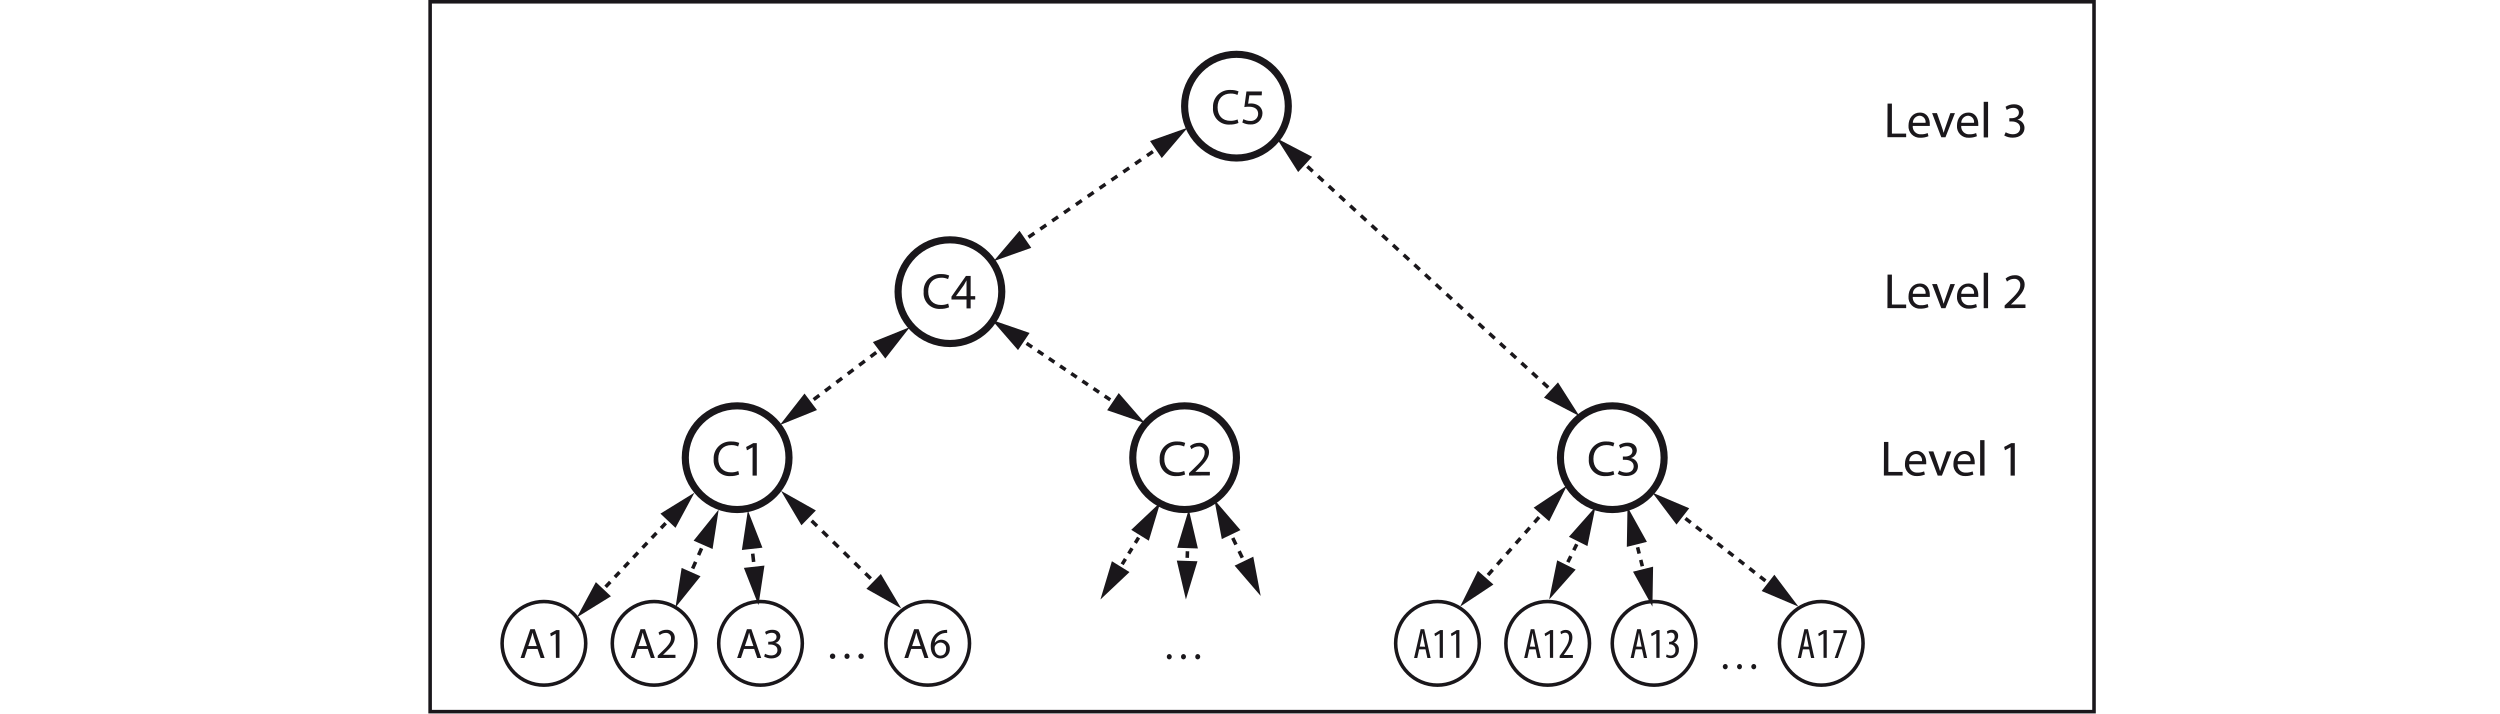
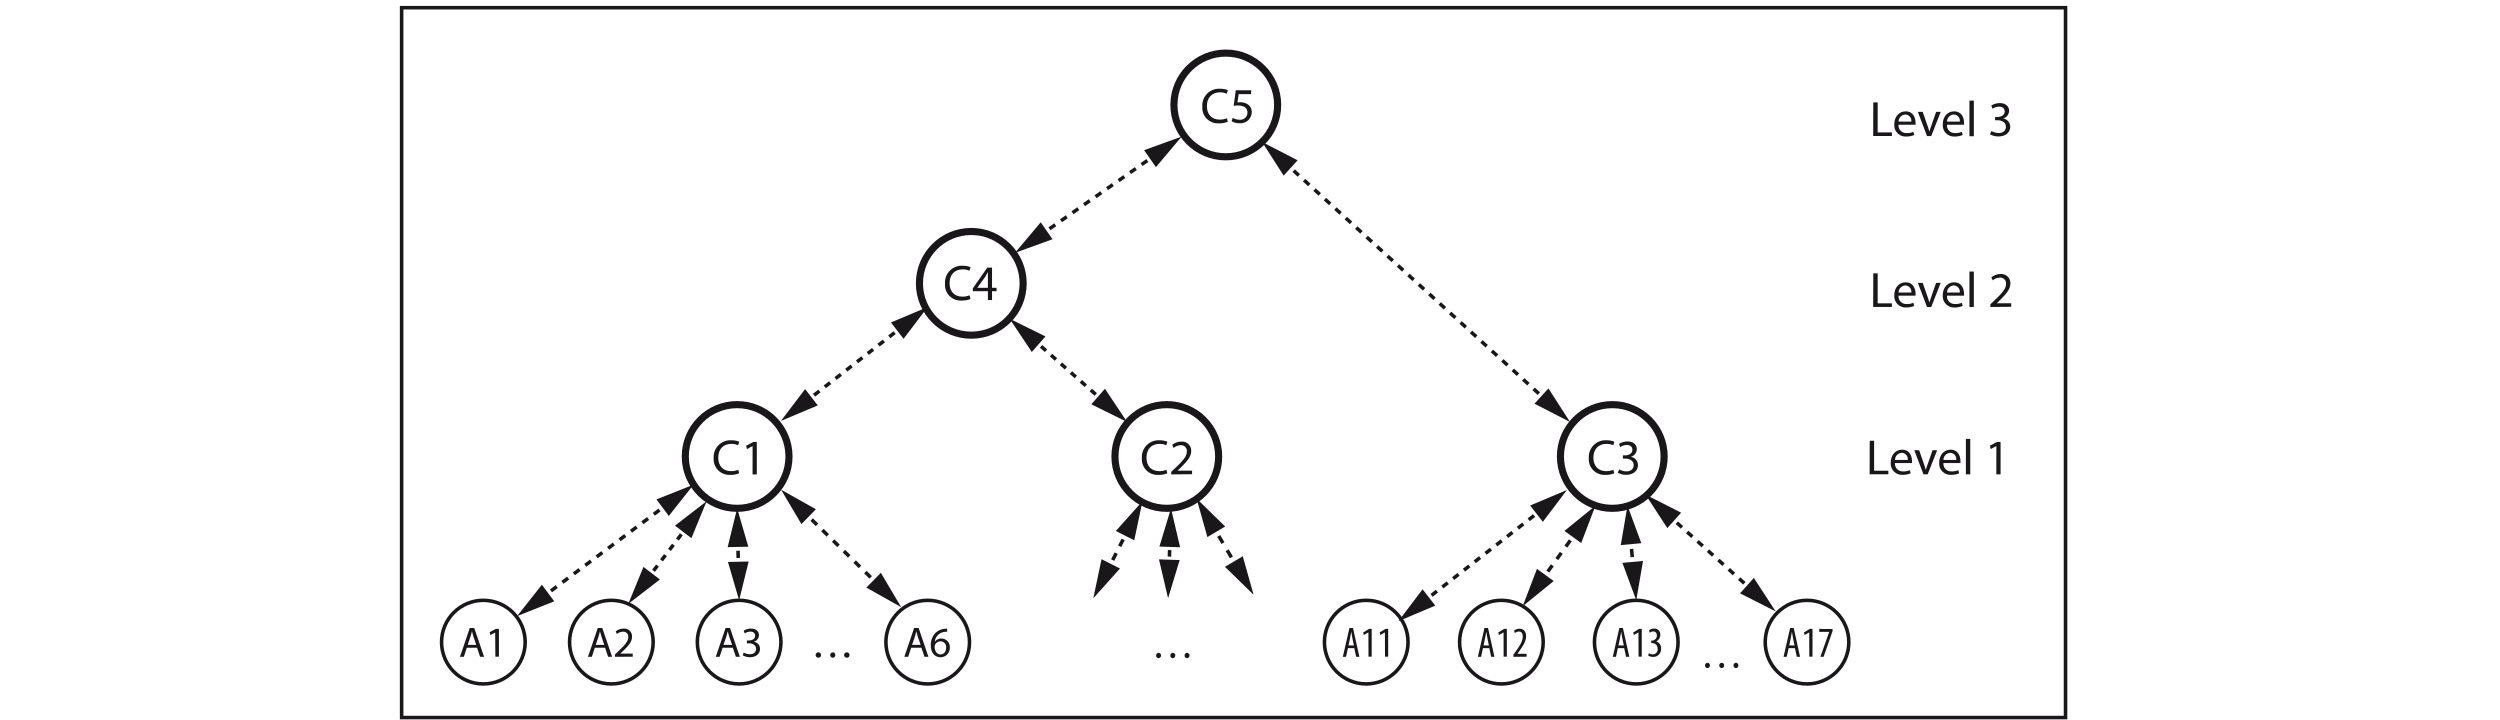
- <svg xmlns="http://www.w3.org/2000/svg" id="Ebene_1" data-name="Ebene 1" viewBox="0 0 702 200.33">
+ <svg xmlns="http://www.w3.org/2000/svg" id="Ebene_1" data-name="Ebene 1" viewBox="0 0 702 201.99">
  <defs>
-     <style>.cls-1,.cls-10,.cls-11,.cls-12,.cls-13,.cls-14,.cls-15,.cls-16,.cls-17,.cls-18,.cls-19,.cls-3,.cls-4,.cls-5,.cls-6,.cls-7,.cls-8,.cls-9{fill:none;}.cls-1,.cls-10,.cls-11,.cls-12,.cls-13,.cls-14,.cls-15,.cls-16,.cls-17,.cls-18,.cls-3,.cls-4,.cls-5,.cls-6,.cls-7,.cls-8,.cls-9{stroke:#1a171b;stroke-miterlimit:10;}.cls-2{fill:#1a171b;}.cls-3{stroke-width:2px;}.cls-4{stroke-dasharray:1.89 1.89;}.cls-5{stroke-dasharray:2 2;}.cls-6{stroke-dasharray:1.89 1.89;}.cls-7{stroke-dasharray:2.04 2.04;}.cls-8{stroke-dasharray:2.02 2.02;}.cls-9{stroke-dasharray:2.07 2.07;}.cls-10{stroke-dasharray:1.76 1.76;}.cls-11{stroke-dasharray:2.05 2.05;}.cls-12{stroke-dasharray:1.97 1.97;}.cls-13{stroke-dasharray:1.83 1.83;}.cls-14{stroke-dasharray:1.9 1.9;}.cls-15{stroke-dasharray:1.87 1.87;}.cls-16{stroke-dasharray:1.85 1.85;}.cls-17{stroke-dasharray:2.34 2.34;}.cls-18{stroke-dasharray:2.11 2.11;}</style>
+     <style>.cls-1,.cls-10,.cls-11,.cls-12,.cls-13,.cls-14,.cls-15,.cls-16,.cls-17,.cls-18,.cls-19,.cls-3,.cls-4,.cls-5,.cls-6,.cls-7,.cls-8,.cls-9{fill:none;}.cls-1,.cls-10,.cls-11,.cls-12,.cls-13,.cls-14,.cls-15,.cls-16,.cls-17,.cls-18,.cls-20,.cls-3,.cls-4,.cls-5,.cls-6,.cls-7,.cls-8,.cls-9{stroke:#1a171b;stroke-miterlimit:10;}.cls-2,.cls-20{fill:#1a171b;}.cls-3{stroke-width:2px;}.cls-4{stroke-dasharray:2 2;}.cls-5{stroke-dasharray:1.91 1.91;}.cls-6{stroke-dasharray:1.86 1.86;}.cls-7{stroke-dasharray:1.98 1.98;}.cls-8{stroke-dasharray:1.97 1.97;}.cls-9{stroke-dasharray:1.84 1.84;}.cls-10{stroke-dasharray:2.17 2.17;}.cls-11{stroke-dasharray:2.33 2.33;}.cls-12{stroke-dasharray:1.92 1.92;}.cls-13{stroke-dasharray:2.32 2.32;}.cls-14{stroke-dasharray:1.96 1.96;}.cls-15{stroke-dasharray:2.16 2.16;}.cls-16{stroke-dasharray:1.85 1.85;}.cls-17{stroke-dasharray:2.04 2.04;}.cls-18{stroke-dasharray:2.11 2.11;}.cls-20{stroke-dasharray:2;}</style>
  </defs>
-   <rect class="cls-1" x="120.78" y="0.5" width="467.22" height="199.33" />
-   <circle class="cls-1" cx="152.73" cy="180.65" r="11.74" />
-   <path class="cls-2" d="M217.58,264.38l-.83,2.55h-1.08l2.74-8.09h1.26l2.76,8.09h-1.12l-.86-2.55Zm2.65-.81-.8-2.33c-.17-.53-.29-1-.41-1.47h0c-.11.46-.24,1-.4,1.46l-.79,2.34Z" transform="translate(-69.5 -82.16)" />
-   <path class="cls-2" d="M225.54,260.11h0l-1.36.74L224,260l1.7-.91h.9v7.8h-1Z" transform="translate(-69.5 -82.16)" />
-   <circle class="cls-1" cx="183.67" cy="180.65" r="11.74" />
-   <path class="cls-2" d="M248.53,264.38l-.84,2.55h-1.08l2.75-8.09h1.26l2.76,8.09h-1.12l-.86-2.55Zm2.65-.81-.8-2.33c-.17-.53-.29-1-.41-1.47h0c-.1.46-.24,1-.39,1.46l-.79,2.34Z" transform="translate(-69.5 -82.16)" />
-   <path class="cls-2" d="M254.19,266.93v-.65l.83-.8c2-1.9,2.9-2.91,2.9-4.08a1.38,1.38,0,0,0-1.53-1.52,2.66,2.66,0,0,0-1.66.65l-.33-.74a3.49,3.49,0,0,1,2.2-.79,2.19,2.19,0,0,1,2.38,2.27c0,1.44-1,2.6-2.69,4.18l-.61.58v0h3.49v.88Z" transform="translate(-69.5 -82.16)" />
-   <circle class="cls-1" cx="213.55" cy="180.65" r="11.74" />
-   <path class="cls-2" d="M278.41,264.38l-.84,2.55h-1.08l2.75-8.09h1.25l2.76,8.09h-1.11l-.87-2.55Zm2.65-.81-.81-2.33c-.16-.53-.28-1-.4-1.47h0c-.11.46-.24,1-.39,1.46l-.8,2.34Z" transform="translate(-69.5 -82.16)" />
-   <path class="cls-2" d="M284.32,265.73a3.66,3.66,0,0,0,1.73.48c1.34,0,1.78-.85,1.76-1.51,0-1.1-1-1.56-2-1.56h-.59v-.79h.59c.77,0,1.74-.4,1.74-1.32,0-.63-.4-1.18-1.37-1.18a2.89,2.89,0,0,0-1.56.52l-.29-.77a3.82,3.82,0,0,1,2.06-.6c1.53,0,2.23.91,2.23,1.86a2,2,0,0,1-1.44,1.85v0a2,2,0,0,1,1.74,2c0,1.25-1,2.34-2.85,2.34a4,4,0,0,1-2-.53Z" transform="translate(-69.5 -82.16)" />
-   <circle class="cls-1" cx="260.5" cy="180.65" r="11.74" />
-   <path class="cls-2" d="M325.36,264.38l-.84,2.55h-1.08l2.75-8.09h1.26l2.75,8.09h-1.11l-.86-2.55Zm2.65-.81-.8-2.33c-.17-.53-.29-1-.41-1.47h0c-.11.46-.24,1-.39,1.46l-.8,2.34Z" transform="translate(-69.5 -82.16)" />
-   <path class="cls-2" d="M335.47,259.88a3.83,3.83,0,0,0-.79.05,3.13,3.13,0,0,0-2.71,2.76h0a2.38,2.38,0,0,1,4.24,1.61,2.61,2.61,0,0,1-2.6,2.76c-1.66,0-2.75-1.3-2.75-3.32a4.86,4.86,0,0,1,1.32-3.52,4.28,4.28,0,0,1,2.5-1.15,4.73,4.73,0,0,1,.76-.06Zm-1.81,6.36c.9,0,1.51-.75,1.51-1.87a1.58,1.58,0,0,0-1.6-1.79,1.75,1.75,0,0,0-1.53,1,1,1,0,0,0-.1.46c0,1.28.61,2.24,1.71,2.24Z" transform="translate(-69.5 -82.16)" />
-   <circle class="cls-1" cx="403.64" cy="180.65" r="11.74" />
-   <path class="cls-2" d="M468,264.5l-.53,2.43h-.9l1.85-8.09h1l1.8,8.09h-.91l-.53-2.43Zm1.67-.74-.42-2.05c-.12-.58-.23-1.25-.32-1.85h0c-.1.61-.22,1.31-.34,1.86l-.42,2Z" transform="translate(-69.5 -82.16)" />
-   <path class="cls-2" d="M473.75,260.07h0l-1.29.74-.18-.72,1.64-1h.75v7.8h-.9Z" transform="translate(-69.5 -82.16)" />
-   <path class="cls-2" d="M478.38,260.07h0l-1.29.74-.18-.72,1.64-1h.75v7.8h-.89Z" transform="translate(-69.5 -82.16)" />
-   <circle class="cls-1" cx="434.59" cy="180.65" r="11.74" />
-   <path class="cls-2" d="M498.92,264.5l-.53,2.43h-.9l1.85-8.09h1l1.8,8.09h-.92l-.52-2.43Zm1.66-.74-.42-2.05c-.12-.58-.22-1.25-.32-1.85h0c-.09.61-.21,1.31-.33,1.86l-.42,2Z" transform="translate(-69.5 -82.16)" />
-   <path class="cls-2" d="M504.7,260.07h0l-1.3.74-.18-.72,1.64-1h.76v7.8h-.9Z" transform="translate(-69.5 -82.16)" />
-   <path class="cls-2" d="M507.45,266.93v-.6l.65-.89c.93-1.3,2-2.76,2-4.22,0-.87-.37-1.39-1.1-1.39a1.91,1.91,0,0,0-1.13.43l-.22-.7a2.4,2.4,0,0,1,1.52-.52c1.29,0,1.86.95,1.86,2.13,0,1.46-1,2.89-1.93,4.2l-.52.72v0h2.59v.82Z" transform="translate(-69.5 -82.16)" />
-   <circle class="cls-1" cx="464.46" cy="180.65" r="11.74" />
-   <path class="cls-2" d="M528.79,264.5l-.52,2.43h-.9l1.84-8.09h1l1.8,8.09h-.91l-.53-2.43Zm1.67-.74-.42-2.05c-.12-.58-.23-1.25-.32-1.85h0c-.09.61-.21,1.31-.33,1.86l-.42,2Z" transform="translate(-69.5 -82.16)" />
-   <path class="cls-2" d="M534.58,260.07h0l-1.29.74-.18-.72,1.64-1h.76v7.8h-.9Z" transform="translate(-69.5 -82.16)" />
-   <path class="cls-2" d="M537.48,265.93a2.23,2.23,0,0,0,1.13.32,1.35,1.35,0,0,0,1.34-1.54,1.48,1.48,0,0,0-1.57-1.62h-.21v-.7h.18a1.4,1.4,0,0,0,1.4-1.39c0-.79-.42-1.2-1-1.2a1.68,1.68,0,0,0-1,.37l-.19-.69A2.27,2.27,0,0,1,539,259a1.65,1.65,0,0,1,1.72,1.78,2,2,0,0,1-1.16,1.84v0a1.94,1.94,0,0,1,1.37,2.05,2.16,2.16,0,0,1-2.23,2.29,2.57,2.57,0,0,1-1.37-.36Z" transform="translate(-69.5 -82.16)" />
-   <circle class="cls-1" cx="511.41" cy="180.65" r="11.74" />
-   <path class="cls-2" d="M575.75,264.5l-.53,2.43h-.9l1.85-8.09h1l1.79,8.09h-.91l-.53-2.43Zm1.66-.74-.42-2.05c-.12-.58-.22-1.25-.32-1.85h0c-.09.61-.21,1.31-.33,1.86l-.42,2Z" transform="translate(-69.5 -82.16)" />
-   <path class="cls-2" d="M581.53,260.07h0l-1.3.74-.18-.72,1.64-1h.76v7.8h-.9Z" transform="translate(-69.5 -82.16)" />
-   <path class="cls-2" d="M588.09,259.13v.55l-2.52,7.25h-.9l2.47-7v0h-2.8v-.82Z" transform="translate(-69.5 -82.16)" />
-   <path class="cls-2" d="M553.93,270.11a.76.76,0,0,1,0-1.51.7.7,0,0,1,.71.75.71.71,0,0,1-.72.76Zm4,0a.76.76,0,0,1,0-1.51.7.7,0,0,1,.71.75.71.71,0,0,1-.72.76Zm4,0a.76.76,0,0,1,0-1.51.7.7,0,0,1,.71.75.71.71,0,0,1-.72.76Z" transform="translate(-69.5 -82.16)" />
-   <path class="cls-2" d="M303.32,267.19a.76.76,0,1,1,.73-.76.71.71,0,0,1-.73.76Zm4,0a.7.7,0,0,1-.69-.76.71.71,0,0,1,.72-.75.7.7,0,0,1,.71.75.71.71,0,0,1-.72.76Zm4,0a.76.76,0,1,1,.73-.76.71.71,0,0,1-.73.76Z" transform="translate(-69.5 -82.16)" />
-   <path class="cls-2" d="M397.83,267.32a.7.7,0,0,1-.69-.75.72.72,0,0,1,.72-.76.76.76,0,0,1,0,1.51Zm4,0a.7.7,0,0,1-.7-.75.72.72,0,0,1,.72-.76.76.76,0,0,1,0,1.51Zm4,0a.7.7,0,0,1-.7-.75.72.72,0,0,1,.72-.76.76.76,0,0,1,0,1.51Z" transform="translate(-69.5 -82.16)" />
-   <circle class="cls-3" cx="347.2" cy="29.81" r="14.56" />
-   <path class="cls-2" d="M417.26,116.69a6.11,6.11,0,0,1-2.5.45,4.4,4.4,0,0,1-4.65-4.78,4.68,4.68,0,0,1,4.93-4.94,5.46,5.46,0,0,1,2.24.4l-.3,1a4.42,4.42,0,0,0-1.9-.39c-2.21,0-3.68,1.41-3.68,3.88,0,2.31,1.33,3.78,3.61,3.78a4.89,4.89,0,0,0,2-.39Z" transform="translate(-69.5 -82.16)" />
-   <path class="cls-2" d="M423.79,108.93h-3.47l-.35,2.34a4.58,4.58,0,0,1,.74-.06,3.85,3.85,0,0,1,2,.49A2.57,2.57,0,0,1,424,114a3.16,3.16,0,0,1-3.4,3.11,4.45,4.45,0,0,1-2.26-.56l.3-.94a4,4,0,0,0,2,.51,2,2,0,0,0,2.15-2c0-1.17-.8-2-2.61-2a8.16,8.16,0,0,0-1.27.1l.59-4.37h4.35Z" transform="translate(-69.5 -82.16)" />
-   <circle class="cls-3" cx="452.73" cy="128.52" r="14.56" />
-   <path class="cls-2" d="M522.79,215.4a6.11,6.11,0,0,1-2.5.45,4.4,4.4,0,0,1-4.65-4.78,4.68,4.68,0,0,1,4.93-4.94,5.46,5.46,0,0,1,2.24.4l-.3,1a4.42,4.42,0,0,0-1.9-.39c-2.21,0-3.68,1.41-3.68,3.88,0,2.31,1.33,3.78,3.61,3.78a4.89,4.89,0,0,0,2-.39Z" transform="translate(-69.5 -82.16)" />
-   <path class="cls-2" d="M524.18,214.31a4.25,4.25,0,0,0,2,.56c1.57,0,2.07-1,2.06-1.77,0-1.27-1.17-1.82-2.36-1.82h-.68v-.92h.68c.9,0,2-.47,2-1.54,0-.73-.47-1.38-1.6-1.38a3.33,3.33,0,0,0-1.82.61l-.34-.9a4.44,4.44,0,0,1,2.4-.7c1.79,0,2.6,1.06,2.6,2.17a2.29,2.29,0,0,1-1.68,2.16v0a2.34,2.34,0,0,1,2,2.32c0,1.46-1.15,2.73-3.32,2.73a4.63,4.63,0,0,1-2.36-.61Z" transform="translate(-69.5 -82.16)" />
-   <circle class="cls-3" cx="206.99" cy="128.52" r="14.56" />
-   <circle class="cls-3" cx="332.64" cy="128.52" r="14.56" />
-   <circle class="cls-3" cx="266.74" cy="81.9" r="14.56" />
-   <path class="cls-2" d="M277.05,215.4a6.1,6.1,0,0,1-2.49.45,4.41,4.41,0,0,1-4.66-4.78,4.69,4.69,0,0,1,4.94-4.94,5.54,5.54,0,0,1,2.24.4l-.31,1a4.4,4.4,0,0,0-1.89-.39c-2.22,0-3.69,1.41-3.69,3.88,0,2.31,1.33,3.78,3.62,3.78a4.88,4.88,0,0,0,2-.39Z" transform="translate(-69.5 -82.16)" />
-   <path class="cls-2" d="M280.83,207.75h0l-1.59.86-.23-.94,2-1.07h1v9.11h-1.19Z" transform="translate(-69.5 -82.16)" />
-   <path class="cls-2" d="M402.28,215.4a6,6,0,0,1-2.49.45,4.4,4.4,0,0,1-4.65-4.78,4.68,4.68,0,0,1,4.93-4.94,5.5,5.5,0,0,1,2.24.4l-.31,1a4.37,4.37,0,0,0-1.89-.39c-2.21,0-3.68,1.41-3.68,3.88,0,2.31,1.33,3.78,3.61,3.78a4.84,4.84,0,0,0,2-.39Z" transform="translate(-69.5 -82.16)" />
-   <path class="cls-2" d="M403.38,215.71V215l1-.94c2.33-2.21,3.39-3.39,3.39-4.76a1.61,1.61,0,0,0-1.79-1.78,3.11,3.11,0,0,0-1.94.77l-.39-.87a4,4,0,0,1,2.58-.92A2.55,2.55,0,0,1,409,209.1c0,1.68-1.22,3-3.13,4.88l-.72.68v0h4.08v1Z" transform="translate(-69.5 -82.16)" />
-   <path class="cls-2" d="M336,168.45a6.06,6.06,0,0,1-2.49.45,4.4,4.4,0,0,1-4.65-4.78,4.69,4.69,0,0,1,4.93-5,5.45,5.45,0,0,1,2.24.41l-.31,1a4.4,4.4,0,0,0-1.89-.39c-2.22,0-3.69,1.41-3.69,3.88,0,2.31,1.33,3.78,3.62,3.78a4.88,4.88,0,0,0,2-.39Z" transform="translate(-69.5 -82.16)" />
-   <path class="cls-2" d="M340.9,168.76v-2.5h-4.23v-.8l4.06-5.81h1.33v5.66h1.28v.95h-1.28v2.5Zm0-3.45v-3c0-.48,0-1,0-1.43h0c-.28.53-.5.93-.75,1.35l-2.23,3.09v0Z" transform="translate(-69.5 -82.16)" />
-   <line class="cls-2" x1="162" y1="173.34" x2="195" y2="138.34" />
-   <line class="cls-1" x1="168.08" y1="166.89" x2="168.76" y2="166.17" />
-   <line class="cls-4" x1="170.06" y1="164.79" x2="187.59" y2="146.2" />
-   <line class="cls-1" x1="188.24" y1="145.51" x2="188.92" y2="144.79" />
-   <polygon class="cls-2" points="171.55 167.44 162 173.34 167.32 163.46 171.55 167.44" />
-   <polygon class="cls-2" points="189.68 148.22 195 138.34 185.45 144.23 189.68 148.22" />
-   <line class="cls-2" x1="219" y1="119.34" x2="255.5" y2="91.84" />
-   <line class="cls-1" x1="226.08" y1="114.01" x2="226.87" y2="113.41" />
-   <line class="cls-5" x1="228.47" y1="112.2" x2="246.83" y2="98.37" />
-   <line class="cls-1" x1="247.63" y1="97.77" x2="248.42" y2="97.17" />
-   <polygon class="cls-2" points="229.41 115.14 219 119.34 225.91 110.5 229.41 115.14" />
-   <polygon class="cls-2" points="248.59 100.68 255.5 91.84 245.09 96.04 248.59 100.68" />
-   <line class="cls-2" x1="321.5" y1="118.84" x2="278.5" y2="89.84" />
-   <line class="cls-1" x1="314.15" y1="113.89" x2="313.33" y2="113.33" />
-   <line class="cls-6" x1="311.76" y1="112.27" x2="287.46" y2="95.88" />
-   <line class="cls-1" x1="286.67" y1="95.35" x2="285.85" y2="94.79" />
-   <polygon class="cls-2" points="314.14 110.37 321.5 118.84 310.89 115.19 314.14 110.37" />
-   <polygon class="cls-2" points="289.11 93.49 278.5 89.84 285.86 98.31 289.11 93.49" />
-   <line class="cls-2" x1="443.5" y1="116.84" x2="358.5" y2="38.84" />
-   <line class="cls-1" x1="436.97" y1="110.85" x2="436.24" y2="110.17" />
-   <line class="cls-7" x1="434.74" y1="108.8" x2="366.51" y2="46.19" />
-   <line class="cls-1" x1="365.76" y1="45.51" x2="365.03" y2="44.83" />
-   <polygon class="cls-2" points="437.48 107.37 443.5 116.84 433.55 111.65 437.48 107.37" />
-   <polygon class="cls-2" points="368.45 44.03 358.5 38.84 364.52 48.31 368.45 44.03" />
-   <line class="cls-2" x1="279" y1="73.34" x2="333.5" y2="35.84" />
-   <line class="cls-1" x1="286.3" y1="68.32" x2="287.12" y2="67.75" />
-   <line class="cls-8" x1="288.79" y1="66.61" x2="324.55" y2="42" />
-   <line class="cls-1" x1="325.38" y1="41.43" x2="326.2" y2="40.86" />
-   <polygon class="cls-2" points="289.58 69.59 279 73.34 286.28 64.8 289.58 69.59" />
-   <polygon class="cls-2" points="326.22 44.38 333.5 35.84 322.92 39.59 326.22 44.38" />
-   <line class="cls-2" x1="189.67" y1="170.56" x2="201.81" y2="143.08" />
-   <line class="cls-1" x1="193.25" y1="162.46" x2="193.66" y2="161.55" />
-   <line class="cls-9" x1="194.49" y1="159.66" x2="197.41" y2="153.04" />
-   <line class="cls-1" x1="197.83" y1="152.1" x2="198.23" y2="151.19" />
-   <polygon class="cls-2" points="196.71 161.82 189.68 170.56 191.4 159.47 196.71 161.82" />
-   <polygon class="cls-2" points="200.09 154.17 201.81 143.08 194.77 151.82 200.09 154.17" />
-   <line class="cls-2" x1="309" y1="168.34" x2="325.81" y2="141.08" />
-   <line class="cls-1" x1="313.65" y1="160.8" x2="314.18" y2="159.95" />
-   <line class="cls-10" x1="315.1" y1="158.45" x2="320.17" y2="150.22" />
-   <line class="cls-1" x1="320.64" y1="149.47" x2="321.16" y2="148.62" />
-   <polygon class="cls-2" points="317.16 160.64 309 168.34 312.22 157.59 317.16 160.64" />
-   <polygon class="cls-2" points="322.59 151.83 325.81 141.08 317.65 148.78 322.59 151.83" />
-   <line class="cls-2" x1="354" y1="167.34" x2="341" y2="140.34" />
-   <line class="cls-1" x1="350.16" y1="159.36" x2="349.72" y2="158.46" />
-   <line class="cls-11" x1="348.83" y1="156.61" x2="345.72" y2="150.15" />
-   <line class="cls-1" x1="345.28" y1="149.22" x2="344.84" y2="148.32" />
-   <polygon class="cls-2" points="351.92 156.31 354 167.34 346.68 158.83 351.92 156.31" />
-   <polygon class="cls-2" points="348.32 148.85 341 140.34 343.08 151.37 348.32 148.85" />
-   <line class="cls-2" x1="410" y1="170.34" x2="440" y2="136.34" />
-   <line class="cls-1" x1="415.86" y1="163.7" x2="416.52" y2="162.95" />
-   <line class="cls-12" x1="417.83" y1="161.47" x2="432.82" y2="144.47" />
-   <line class="cls-1" x1="433.48" y1="143.73" x2="434.14" y2="142.98" />
-   <polygon class="cls-2" points="419.35 164.13 410 170.34 414.99 160.29 419.35 164.13" />
-   <polygon class="cls-2" points="435.01 146.39 440 136.34 430.65 142.55 435.01 146.39" />
-   <line class="cls-2" x1="464" y1="170.34" x2="457" y2="142.34" />
-   <line class="cls-1" x1="461.85" y1="161.74" x2="461.61" y2="160.77" />
-   <line class="cls-13" x1="461.17" y1="159" x2="459.61" y2="152.79" />
-   <line class="cls-1" x1="459.39" y1="151.9" x2="459.15" y2="150.93" />
-   <polygon class="cls-2" points="464.19 159.12 464 170.34 458.55 160.53 464.19 159.12" />
-   <polygon class="cls-2" points="462.45 152.15 457 142.34 456.81 153.56 462.45 152.15" />
-   <line class="cls-2" x1="505" y1="170.34" x2="464" y2="138.34" />
-   <line class="cls-1" x1="498.02" y1="164.89" x2="497.23" y2="164.27" />
-   <line class="cls-14" x1="495.73" y1="163.1" x2="472.52" y2="144.99" />
-   <line class="cls-1" x1="471.77" y1="144.41" x2="470.98" y2="143.79" />
-   <polygon class="cls-2" points="498.24 161.38 505 170.34 494.67 165.96 498.24 161.38" />
-   <polygon class="cls-2" points="474.33 142.72 464 138.34 470.76 147.3 474.33 142.72" />
-   <line class="cls-2" x1="435" y1="168.34" x2="448" y2="142.34" />
-   <line class="cls-1" x1="438.96" y1="160.42" x2="439.41" y2="159.52" />
-   <line class="cls-15" x1="440.25" y1="157.85" x2="443.17" y2="151.99" />
-   <line class="cls-1" x1="443.59" y1="151.16" x2="444.04" y2="150.26" />
-   <polygon class="cls-2" points="442.45 159.94 435 168.34 437.25 157.34 442.45 159.94" />
-   <polygon class="cls-2" points="445.75 153.34 448 142.34 440.55 150.74 445.75 153.34" />
-   <line class="cls-2" x1="333" y1="168.34" x2="333.81" y2="143.08" />
-   <line class="cls-1" x1="333.28" y1="159.48" x2="333.32" y2="158.49" />
-   <line class="cls-16" x1="333.38" y1="156.64" x2="333.46" y2="153.86" />
-   <line class="cls-1" x1="333.49" y1="152.94" x2="333.53" y2="151.94" />
-   <polygon class="cls-2" points="336.25 157.6 333 168.34 330.44 157.41 336.25 157.6" />
-   <polygon class="cls-2" points="336.37 154.01 333.81 143.08 330.56 153.82 336.37 154.01" />
-   <line class="cls-2" x1="212.98" y1="169.91" x2="210" y2="143.34" />
-   <line class="cls-1" x1="211.99" y1="161.11" x2="211.88" y2="160.11" />
-   <line class="cls-17" x1="211.62" y1="157.79" x2="211.23" y2="154.3" />
-   <line class="cls-1" x1="211.1" y1="153.14" x2="210.99" y2="152.14" />
-   <polygon class="cls-2" points="214.66 158.81 212.98 169.91 208.88 159.46 214.66 158.81" />
-   <polygon class="cls-2" points="214.09 153.79 210 143.34 208.32 154.44 214.09 153.79" />
-   <line class="cls-2" x1="253.06" y1="170.84" x2="219.32" y2="137.84" />
-   <line class="cls-1" x1="246.72" y1="164.64" x2="246.01" y2="163.94" />
-   <line class="cls-18" x1="244.5" y1="162.47" x2="227.13" y2="145.47" />
-   <line class="cls-1" x1="226.37" y1="144.73" x2="225.66" y2="144.03" />
-   <polygon class="cls-2" points="247.34 161.18 253.06 170.84 243.28 165.34 247.34 161.18" />
-   <polygon class="cls-2" points="229.1 143.34 219.32 137.84 225.04 147.5 229.1 143.34" />
-   <path class="cls-2" d="M598.52,206.26h1.23v8.42h4v1h-5.26Z" transform="translate(-69.5 -82.16)" />
-   <path class="cls-2" d="M605.6,212.53a2.16,2.16,0,0,0,2.31,2.34,4.35,4.35,0,0,0,1.88-.35l.22.89a5.61,5.61,0,0,1-2.26.43,3.17,3.17,0,0,1-3.34-3.42c0-2,1.22-3.65,3.19-3.65,2.22,0,2.79,1.94,2.79,3.19a2.84,2.84,0,0,1,0,.57Zm3.6-.88a1.75,1.75,0,0,0-1.69-2,2,2,0,0,0-1.89,2Z" transform="translate(-69.5 -82.16)" />
-   <path class="cls-2" d="M612.39,208.92l1.33,3.8a17.28,17.28,0,0,1,.55,1.75h0c.15-.56.35-1.12.57-1.75l1.32-3.8h1.29l-2.66,6.78h-1.18l-2.58-6.78Z" transform="translate(-69.5 -82.16)" />
-   <path class="cls-2" d="M619.21,212.53a2.16,2.16,0,0,0,2.31,2.34,4.38,4.38,0,0,0,1.88-.35l.22.89a5.62,5.62,0,0,1-2.27.43,3.16,3.16,0,0,1-3.33-3.42c0-2,1.22-3.65,3.19-3.65,2.22,0,2.79,1.94,2.79,3.19a2.84,2.84,0,0,1,0,.57Zm3.6-.88a1.75,1.75,0,0,0-1.7-2,2,2,0,0,0-1.89,2Z" transform="translate(-69.5 -82.16)" />
-   <path class="cls-2" d="M625.52,205.75h1.23v9.95h-1.23Z" transform="translate(-69.5 -82.16)" />
-   <path class="cls-2" d="M634.08,207.74h0l-1.58.86-.24-.94,2-1.07h1v9.11h-1.19Z" transform="translate(-69.5 -82.16)" />
-   <path class="cls-2" d="M599.52,159.26h1.23v8.42h4v1h-5.26Z" transform="translate(-69.5 -82.16)" />
-   <path class="cls-2" d="M606.6,165.53a2.16,2.16,0,0,0,2.31,2.34,4.35,4.35,0,0,0,1.88-.35l.22.89a5.61,5.61,0,0,1-2.26.43,3.17,3.17,0,0,1-3.34-3.42c0-2,1.22-3.65,3.19-3.65,2.22,0,2.79,1.94,2.79,3.19a2.84,2.84,0,0,1,0,.57Zm3.6-.88a1.75,1.75,0,0,0-1.69-2,2,2,0,0,0-1.89,2Z" transform="translate(-69.5 -82.16)" />
-   <path class="cls-2" d="M613.39,161.92l1.33,3.8a17.28,17.28,0,0,1,.55,1.75h0c.15-.56.35-1.12.57-1.75l1.32-3.8h1.29l-2.66,6.78h-1.18l-2.58-6.78Z" transform="translate(-69.5 -82.16)" />
-   <path class="cls-2" d="M620.21,165.53a2.16,2.16,0,0,0,2.31,2.34,4.38,4.38,0,0,0,1.88-.35l.22.89a5.62,5.62,0,0,1-2.27.43,3.16,3.16,0,0,1-3.33-3.42c0-2,1.22-3.65,3.19-3.65,2.22,0,2.79,1.94,2.79,3.19a2.84,2.84,0,0,1,0,.57Zm3.6-.88a1.75,1.75,0,0,0-1.7-2,2,2,0,0,0-1.89,2Z" transform="translate(-69.5 -82.16)" />
-   <path class="cls-2" d="M626.52,158.75h1.23v9.95h-1.23Z" transform="translate(-69.5 -82.16)" />
-   <path class="cls-2" d="M632.4,168.7v-.76l1-.94c2.32-2.21,3.39-3.39,3.39-4.76a1.61,1.61,0,0,0-1.79-1.78,3.11,3.11,0,0,0-1.94.77l-.39-.86a4.05,4.05,0,0,1,2.58-.93,2.56,2.56,0,0,1,2.77,2.65c0,1.68-1.22,3-3.14,4.89l-.71.67v0h4.08v1Z" transform="translate(-69.5 -82.16)" />
-   <path class="cls-2" d="M599.52,111.26h1.23v8.42h4v1h-5.26Z" transform="translate(-69.5 -82.16)" />
-   <path class="cls-2" d="M606.6,117.53a2.16,2.16,0,0,0,2.31,2.34,4.35,4.35,0,0,0,1.88-.35l.22.89a5.61,5.61,0,0,1-2.26.43,3.17,3.17,0,0,1-3.34-3.42c0-2,1.22-3.65,3.19-3.65,2.22,0,2.79,1.94,2.79,3.19a2.84,2.84,0,0,1,0,.57Zm3.6-.88a1.75,1.75,0,0,0-1.69-2,2,2,0,0,0-1.89,2Z" transform="translate(-69.5 -82.16)" />
-   <path class="cls-2" d="M613.39,113.92l1.33,3.8a17.28,17.28,0,0,1,.55,1.75h0c.15-.56.35-1.12.57-1.75l1.32-3.8h1.29l-2.66,6.78h-1.18l-2.58-6.78Z" transform="translate(-69.5 -82.16)" />
-   <path class="cls-2" d="M620.21,117.53a2.16,2.16,0,0,0,2.31,2.34,4.38,4.38,0,0,0,1.88-.35l.22.89a5.62,5.62,0,0,1-2.27.43,3.16,3.16,0,0,1-3.33-3.42c0-2,1.22-3.65,3.19-3.65,2.22,0,2.79,1.94,2.79,3.19a2.84,2.84,0,0,1,0,.57Zm3.6-.88a1.75,1.75,0,0,0-1.7-2,2,2,0,0,0-1.89,2Z" transform="translate(-69.5 -82.16)" />
-   <path class="cls-2" d="M626.52,110.75h1.23v10h-1.23Z" transform="translate(-69.5 -82.16)" />
-   <path class="cls-2" d="M632.7,119.3a4.24,4.24,0,0,0,2,.56c1.57,0,2.08-1,2.06-1.77,0-1.27-1.16-1.82-2.35-1.82h-.69v-.92h.69c.9,0,2-.46,2-1.54,0-.73-.46-1.37-1.6-1.37a3.39,3.39,0,0,0-1.82.6l-.33-.9a4.4,4.4,0,0,1,2.39-.7c1.79,0,2.61,1.07,2.61,2.17a2.3,2.3,0,0,1-1.68,2.16v0a2.34,2.34,0,0,1,2,2.32c0,1.46-1.15,2.73-3.32,2.73a4.7,4.7,0,0,1-2.37-.61Z" transform="translate(-69.5 -82.16)" />
-   <rect class="cls-19" y="0.34" width="702" height="199" />
+   <rect class="cls-1" x="112.78" y="2.16" width="467.22" height="199.33" />
+   <circle class="cls-1" cx="135.73" cy="180.31" r="11.74" />
+   <path class="cls-2" d="M200.58,264.38l-.83,2.55h-1.08l2.74-8.09h1.26l2.76,8.09h-1.12l-.86-2.55Zm2.65-.81-.8-2.33c-.17-.53-.29-1-.41-1.47h0c-.11.46-.24,1-.4,1.46l-.79,2.34Z" transform="translate(-69.5 -82.5)" />
+   <path class="cls-2" d="M208.54,260.11h0l-1.36.74L207,260l1.7-.91h.9v7.8h-1Z" transform="translate(-69.5 -82.5)" />
+   <circle class="cls-1" cx="171.67" cy="180.31" r="11.74" />
+   <path class="cls-2" d="M236.53,264.38l-.84,2.55h-1.08l2.75-8.09h1.26l2.76,8.09h-1.12l-.86-2.55Zm2.65-.81-.8-2.33c-.17-.53-.29-1-.41-1.47h0c-.1.46-.24,1-.39,1.46l-.79,2.34Z" transform="translate(-69.5 -82.5)" />
+   <path class="cls-2" d="M242.19,266.93v-.65l.83-.8c2-1.9,2.9-2.91,2.9-4.08a1.38,1.38,0,0,0-1.53-1.52,2.66,2.66,0,0,0-1.66.65l-.33-.74a3.49,3.49,0,0,1,2.2-.79,2.19,2.19,0,0,1,2.38,2.27c0,1.44-1,2.6-2.69,4.18l-.61.58v0h3.49v.88Z" transform="translate(-69.5 -82.5)" />
+   <circle class="cls-1" cx="207.55" cy="180.31" r="11.74" />
+   <path class="cls-2" d="M272.41,264.38l-.84,2.55h-1.08l2.75-8.09h1.25l2.76,8.09h-1.11l-.87-2.55Zm2.65-.81-.81-2.33c-.16-.53-.28-1-.4-1.47h0c-.11.46-.24,1-.39,1.46l-.8,2.34Z" transform="translate(-69.5 -82.5)" />
+   <path class="cls-2" d="M278.32,265.73a3.66,3.66,0,0,0,1.73.48c1.34,0,1.78-.85,1.76-1.51,0-1.1-1-1.56-2-1.56h-.59v-.79h.59c.77,0,1.74-.4,1.74-1.32,0-.63-.4-1.18-1.37-1.18a2.89,2.89,0,0,0-1.56.52l-.29-.77a3.82,3.82,0,0,1,2.06-.6c1.53,0,2.23.91,2.23,1.86a2,2,0,0,1-1.44,1.85v0a2,2,0,0,1,1.74,2c0,1.25-1,2.34-2.85,2.34a4,4,0,0,1-2-.53Z" transform="translate(-69.5 -82.5)" />
+   <circle class="cls-1" cx="260.5" cy="180.31" r="11.74" />
+   <path class="cls-2" d="M325.36,264.38l-.84,2.55h-1.08l2.75-8.09h1.26l2.75,8.09h-1.11l-.86-2.55Zm2.65-.81-.8-2.33c-.17-.53-.29-1-.41-1.47h0c-.11.46-.24,1-.39,1.46l-.8,2.34Z" transform="translate(-69.5 -82.5)" />
+   <path class="cls-2" d="M335.47,259.88a3.83,3.83,0,0,0-.79.05,3.13,3.13,0,0,0-2.71,2.76h0a2.38,2.38,0,0,1,4.24,1.61,2.61,2.61,0,0,1-2.6,2.76c-1.66,0-2.75-1.3-2.75-3.32a4.86,4.86,0,0,1,1.32-3.52,4.28,4.28,0,0,1,2.5-1.15,4.73,4.73,0,0,1,.76-.06Zm-1.81,6.36c.9,0,1.51-.75,1.51-1.87a1.58,1.58,0,0,0-1.6-1.79,1.75,1.75,0,0,0-1.53,1,1,1,0,0,0-.1.46c0,1.28.61,2.24,1.71,2.24Z" transform="translate(-69.5 -82.5)" />
+   <circle class="cls-1" cx="383.64" cy="180.31" r="11.74" />
+   <path class="cls-2" d="M448,264.5l-.53,2.43h-.9l1.85-8.09h1l1.8,8.09h-.91l-.53-2.43Zm1.67-.74-.42-2.05c-.12-.58-.23-1.25-.32-1.85h0c-.1.61-.22,1.31-.34,1.86l-.42,2Z" transform="translate(-69.5 -82.5)" />
+   <path class="cls-2" d="M453.75,260.07h0l-1.29.74-.18-.72,1.64-1h.75v7.8h-.9Z" transform="translate(-69.5 -82.5)" />
+   <path class="cls-2" d="M458.38,260.07h0l-1.29.74-.18-.72,1.64-1h.75v7.8h-.89Z" transform="translate(-69.5 -82.5)" />
+   <circle class="cls-1" cx="421.59" cy="180.31" r="11.74" />
+   <path class="cls-2" d="M485.92,264.5l-.53,2.43h-.9l1.85-8.09h1l1.8,8.09h-.92l-.52-2.43Zm1.66-.74-.42-2.05c-.12-.58-.22-1.25-.32-1.85h0c-.09.61-.21,1.31-.33,1.86l-.42,2Z" transform="translate(-69.5 -82.5)" />
+   <path class="cls-2" d="M491.7,260.07h0l-1.3.74-.18-.72,1.64-1h.76v7.8h-.9Z" transform="translate(-69.5 -82.5)" />
+   <path class="cls-2" d="M494.45,266.93v-.6l.65-.89c.93-1.3,2-2.76,2-4.22,0-.87-.37-1.39-1.1-1.39a1.91,1.91,0,0,0-1.13.43l-.22-.7a2.4,2.4,0,0,1,1.52-.52c1.29,0,1.86.95,1.86,2.13,0,1.46-1,2.89-1.93,4.2l-.52.72v0h2.59v.82Z" transform="translate(-69.5 -82.5)" />
+   <circle class="cls-1" cx="459.46" cy="180.31" r="11.74" />
+   <path class="cls-2" d="M523.79,264.5l-.52,2.43h-.9l1.84-8.09h1l1.8,8.09h-.91l-.53-2.43Zm1.67-.74-.42-2.05c-.12-.58-.23-1.25-.32-1.85h0c-.09.61-.21,1.31-.33,1.86l-.42,2Z" transform="translate(-69.5 -82.5)" />
+   <path class="cls-2" d="M529.58,260.07h0l-1.29.74-.18-.72,1.64-1h.76v7.8h-.9Z" transform="translate(-69.5 -82.5)" />
+   <path class="cls-2" d="M532.48,265.93a2.23,2.23,0,0,0,1.13.32,1.35,1.35,0,0,0,1.34-1.54,1.48,1.48,0,0,0-1.57-1.62h-.21v-.7h.18a1.4,1.4,0,0,0,1.4-1.39c0-.79-.42-1.2-1-1.2a1.68,1.68,0,0,0-1,.37l-.19-.69A2.27,2.27,0,0,1,534,259a1.65,1.65,0,0,1,1.72,1.78,2,2,0,0,1-1.16,1.84v0a1.94,1.94,0,0,1,1.37,2.05,2.16,2.16,0,0,1-2.23,2.29,2.57,2.57,0,0,1-1.37-.36Z" transform="translate(-69.5 -82.5)" />
+   <circle class="cls-1" cx="507.41" cy="180.31" r="11.74" />
+   <path class="cls-2" d="M571.75,264.5l-.53,2.43h-.9l1.85-8.09h1l1.79,8.09h-.91l-.53-2.43Zm1.66-.74-.42-2.05c-.12-.58-.22-1.25-.32-1.85h0c-.09.61-.21,1.31-.33,1.86l-.42,2Z" transform="translate(-69.5 -82.5)" />
+   <path class="cls-2" d="M577.53,260.07h0l-1.3.74-.18-.72,1.64-1h.76v7.8h-.9Z" transform="translate(-69.5 -82.5)" />
+   <path class="cls-2" d="M584.09,259.13v.55l-2.52,7.25h-.9l2.47-7v0h-2.8v-.82Z" transform="translate(-69.5 -82.5)" />
+   <path class="cls-2" d="M548.93,270.11a.76.76,0,0,1,0-1.51.7.7,0,0,1,.71.75.71.71,0,0,1-.72.76Zm4,0a.76.76,0,0,1,0-1.51.7.7,0,0,1,.71.75.71.71,0,0,1-.72.76Zm4,0a.76.76,0,0,1,0-1.51.7.7,0,0,1,.71.75.71.71,0,0,1-.72.76Z" transform="translate(-69.5 -82.5)" />
+   <path class="cls-2" d="M299.32,267.19a.76.76,0,1,1,.73-.76.71.71,0,0,1-.73.76Zm4,0a.7.7,0,0,1-.69-.76.71.71,0,0,1,.72-.75.7.7,0,0,1,.71.75.71.71,0,0,1-.72.76Zm4,0a.76.76,0,1,1,.73-.76.71.71,0,0,1-.73.76Z" transform="translate(-69.5 -82.5)" />
+   <path class="cls-2" d="M394.83,267.32a.7.7,0,0,1-.69-.75.72.72,0,0,1,.72-.76.76.76,0,0,1,0,1.51Zm4,0a.7.7,0,0,1-.7-.75.72.72,0,0,1,.72-.76.76.76,0,0,1,0,1.51Zm4,0a.7.7,0,0,1-.7-.75.72.72,0,0,1,.72-.76.76.76,0,0,1,0,1.51Z" transform="translate(-69.5 -82.5)" />
+   <circle class="cls-3" cx="344.2" cy="29.47" r="14.56" />
+   <path class="cls-2" d="M414.26,116.69a6.11,6.11,0,0,1-2.5.45,4.4,4.4,0,0,1-4.65-4.78,4.68,4.68,0,0,1,4.93-4.94,5.46,5.46,0,0,1,2.24.4l-.3,1a4.42,4.42,0,0,0-1.9-.39c-2.21,0-3.68,1.41-3.68,3.88,0,2.31,1.33,3.78,3.61,3.78a4.89,4.89,0,0,0,2-.39Z" transform="translate(-69.5 -82.5)" />
+   <path class="cls-2" d="M420.79,108.93h-3.47l-.35,2.34a4.58,4.58,0,0,1,.74-.06,3.85,3.85,0,0,1,2,.49A2.57,2.57,0,0,1,421,114a3.16,3.16,0,0,1-3.4,3.11,4.45,4.45,0,0,1-2.26-.56l.3-.94a4,4,0,0,0,2,.51,2,2,0,0,0,2.15-2c0-1.17-.8-2-2.61-2a8.16,8.16,0,0,0-1.27.1l.59-4.37h4.35Z" transform="translate(-69.5 -82.5)" />
+   <circle class="cls-3" cx="452.73" cy="128.18" r="14.56" />
+   <path class="cls-2" d="M522.79,215.4a6.11,6.11,0,0,1-2.5.45,4.4,4.4,0,0,1-4.65-4.78,4.68,4.68,0,0,1,4.93-4.94,5.46,5.46,0,0,1,2.24.4l-.3,1a4.42,4.42,0,0,0-1.9-.39c-2.21,0-3.68,1.41-3.68,3.88,0,2.31,1.33,3.78,3.61,3.78a4.89,4.89,0,0,0,2-.39Z" transform="translate(-69.5 -82.5)" />
+   <path class="cls-2" d="M524.18,214.31a4.25,4.25,0,0,0,2,.56c1.57,0,2.07-1,2.06-1.77,0-1.27-1.17-1.82-2.36-1.82h-.68v-.92h.68c.9,0,2-.47,2-1.54,0-.73-.47-1.38-1.6-1.38a3.33,3.33,0,0,0-1.82.61l-.34-.9a4.44,4.44,0,0,1,2.4-.7c1.79,0,2.6,1.06,2.6,2.17a2.29,2.29,0,0,1-1.68,2.16v0a2.34,2.34,0,0,1,2,2.32c0,1.46-1.15,2.73-3.32,2.73a4.63,4.63,0,0,1-2.36-.61Z" transform="translate(-69.5 -82.5)" />
+   <circle class="cls-3" cx="206.99" cy="128.18" r="14.56" />
+   <circle class="cls-3" cx="327.64" cy="128.18" r="14.56" />
+   <circle class="cls-3" cx="272.74" cy="79.56" r="14.56" />
+   <path class="cls-2" d="M277.05,215.4a6.1,6.1,0,0,1-2.49.45,4.41,4.41,0,0,1-4.66-4.78,4.69,4.69,0,0,1,4.94-4.94,5.54,5.54,0,0,1,2.24.4l-.31,1a4.4,4.4,0,0,0-1.89-.39c-2.22,0-3.69,1.41-3.69,3.88,0,2.31,1.33,3.78,3.62,3.78a4.88,4.88,0,0,0,2-.39Z" transform="translate(-69.5 -82.5)" />
+   <path class="cls-2" d="M280.83,207.75h0l-1.59.86-.23-.94,2-1.07h1v9.11h-1.19Z" transform="translate(-69.5 -82.5)" />
+   <path class="cls-2" d="M397.28,215.4a6,6,0,0,1-2.49.45,4.4,4.4,0,0,1-4.65-4.78,4.68,4.68,0,0,1,4.93-4.94,5.5,5.5,0,0,1,2.24.4l-.31,1a4.37,4.37,0,0,0-1.89-.39c-2.21,0-3.68,1.41-3.68,3.88,0,2.31,1.33,3.78,3.61,3.78a4.84,4.84,0,0,0,2-.39Z" transform="translate(-69.5 -82.5)" />
+   <path class="cls-2" d="M398.38,215.71V215l1-.94c2.33-2.21,3.39-3.39,3.39-4.76a1.61,1.61,0,0,0-1.79-1.78,3.11,3.11,0,0,0-1.94.77l-.39-.87a4,4,0,0,1,2.58-.92A2.55,2.55,0,0,1,404,209.1c0,1.68-1.22,3-3.13,4.88l-.72.68v0h4.08v1Z" transform="translate(-69.5 -82.5)" />
+   <path class="cls-2" d="M342,166.45a6.06,6.06,0,0,1-2.49.45,4.4,4.4,0,0,1-4.65-4.78,4.69,4.69,0,0,1,4.93-5,5.45,5.45,0,0,1,2.24.41l-.31,1a4.4,4.4,0,0,0-1.89-.39c-2.22,0-3.69,1.41-3.69,3.88,0,2.31,1.33,3.78,3.62,3.78a4.88,4.88,0,0,0,2-.39Z" transform="translate(-69.5 -82.5)" />
+   <path class="cls-2" d="M346.9,166.76v-2.5h-4.23v-.8l4.06-5.81h1.33v5.66h1.28v.95h-1.28v2.5Zm0-3.45v-3c0-.48,0-1,0-1.43h0c-.28.53-.5.93-.75,1.35l-2.23,3.09v0Z" transform="translate(-69.5 -82.5)" />
+   <line class="cls-2" x1="145.21" y1="173" x2="194.76" y2="136.08" />
+   <line class="cls-1" x1="152.31" y1="167.71" x2="153.11" y2="167.11" />
+   <line class="cls-4" x1="154.72" y1="165.91" x2="186.05" y2="142.57" />
+   <line class="cls-1" x1="186.85" y1="141.97" x2="187.65" y2="141.37" />
+   <polygon class="cls-2" points="155.63 168.85 145.21 173 152.16 164.19 155.63 168.85" />
+   <polygon class="cls-2" points="187.8 144.88 194.76 136.08 184.33 140.23 187.8 144.88" />
+   <line class="cls-2" x1="219.29" y1="118.19" x2="260.5" y2="86.2" />
+   <line class="cls-1" x1="226.29" y1="112.76" x2="227.08" y2="112.14" />
+   <line class="cls-5" x1="228.58" y1="110.97" x2="251.96" y2="92.83" />
+   <line class="cls-1" x1="252.71" y1="92.24" x2="253.5" y2="91.63" />
+   <polygon class="cls-2" points="229.63 113.84 219.29 118.19 226.07 109.25 229.63 113.84" />
+   <polygon class="cls-2" points="253.72 95.14 260.5 86.2 250.16 90.55 253.72 95.14" />
+   <line class="cls-2" x1="316.5" y1="118.5" x2="283.5" y2="89.5" />
+   <line class="cls-1" x1="309.85" y1="112.65" x2="309.09" y2="111.99" />
+   <line class="cls-6" x1="307.69" y1="110.76" x2="291.61" y2="96.62" />
+   <line class="cls-1" x1="290.91" y1="96.01" x2="290.15" y2="95.35" />
+   <polygon class="cls-2" points="310.27 109.16 316.5 118.5 306.44 113.53 310.27 109.16" />
+   <polygon class="cls-2" points="293.56 94.47 283.5 89.5 289.73 98.84 293.56 94.47" />
+   <line class="cls-2" x1="440.87" y1="118.5" x2="354.39" y2="39.86" />
+   <line class="cls-1" x1="434.32" y1="112.54" x2="433.58" y2="111.87" />
+   <line class="cls-7" x1="432.11" y1="110.53" x2="362.42" y2="47.16" />
+   <line class="cls-1" x1="361.68" y1="46.5" x2="360.94" y2="45.82" />
+   <polygon class="cls-2" points="434.8 109.06 440.87 118.5 430.89 113.36 434.8 109.06" />
+   <polygon class="cls-2" points="364.36 45.01 354.39 39.86 360.45 49.31 364.36 45.01" />
+   <line class="cls-2" x1="285" y1="71" x2="331.81" y2="38.35" />
+   <line class="cls-1" x1="292.27" y1="65.93" x2="293.09" y2="65.36" />
+   <line class="cls-8" x1="294.7" y1="64.24" x2="322.92" y2="44.56" />
+   <line class="cls-1" x1="323.72" y1="43.99" x2="324.54" y2="43.42" />
+   <polygon class="cls-2" points="295.55 67.18 285 71 292.23 62.42 295.55 67.18" />
+   <polygon class="cls-2" points="324.58 46.94 331.81 38.35 321.26 42.17 324.58 46.94" />
+   <line class="cls-2" x1="176.42" y1="169.57" x2="198.42" y2="140.74" />
+   <line class="cls-1" x1="181.79" y1="162.53" x2="182.4" y2="161.74" />
+   <line class="cls-9" x1="183.51" y1="160.27" x2="191.88" y2="149.31" />
+   <line class="cls-1" x1="192.43" y1="148.58" x2="193.04" y2="147.78" />
+   <polygon class="cls-2" points="185.3 162.72 176.42 169.57 180.68 159.19 185.3 162.72" />
+   <polygon class="cls-2" points="194.15 151.12 198.42 140.74 189.53 147.6 194.15 151.12" />
+   <line class="cls-2" x1="307" y1="168" x2="320.81" y2="140.74" />
+   <line class="cls-1" x1="311" y1="160.1" x2="311.46" y2="159.21" />
+   <line class="cls-10" x1="312.44" y1="157.27" x2="315.86" y2="150.5" />
+   <line class="cls-1" x1="316.35" y1="149.54" x2="316.81" y2="148.64" />
+   <polygon class="cls-2" points="314.49 159.64 307 168 309.31 157.02 314.49 159.64" />
+   <polygon class="cls-2" points="318.5 151.72 320.81 140.74 313.32 149.1 318.5 151.72" />
+   <line class="cls-2" x1="352" y1="167" x2="336" y2="140" />
+   <line class="cls-1" x1="347.48" y1="159.38" x2="346.97" y2="158.52" />
+   <line class="cls-11" x1="345.78" y1="156.51" x2="341.62" y2="149.49" />
+   <line class="cls-1" x1="341.03" y1="148.48" x2="340.52" y2="147.62" />
+   <polygon class="cls-2" points="348.97 156.19 352 167 343.97 159.16 348.97 156.19" />
+   <polygon class="cls-2" points="344.03 147.84 336 140 339.03 150.81 344.03 147.84" />
+   <line class="cls-2" x1="392.69" y1="174.42" x2="440" y2="137.58" />
+   <line class="cls-1" x1="399.68" y1="168.98" x2="400.47" y2="168.36" />
+   <line class="cls-12" x1="401.98" y1="167.18" x2="431.46" y2="144.23" />
+   <line class="cls-1" x1="432.22" y1="143.64" x2="433.01" y2="143.02" />
+   <polygon class="cls-2" points="403.03 170.05 392.69 174.42 399.46 165.47 403.03 170.05" />
+   <polygon class="cls-2" points="433.23 146.53 440 137.58 429.66 141.95 433.23 146.53" />
+   <line class="cls-2" x1="459.46" y1="168.57" x2="457" y2="142" />
+   <line class="cls-1" x1="458.65" y1="159.75" x2="458.55" y2="158.76" />
+   <line class="cls-13" x1="458.34" y1="156.44" x2="458.02" y2="152.97" />
+   <line class="cls-1" x1="457.91" y1="151.82" x2="457.82" y2="150.82" />
+   <polygon class="cls-2" points="461.36 157.51 459.46 168.57 455.57 158.05 461.36 157.51" />
+   <polygon class="cls-2" points="460.89 152.53 457 142 455.11 153.06 460.89 152.53" />
+   <line class="cls-2" x1="498.61" y1="171.69" x2="462.05" y2="138.89" />
+   <line class="cls-1" x1="492.02" y1="165.77" x2="491.27" y2="165.1" />
+   <line class="cls-14" x1="489.81" y1="163.79" x2="470.12" y2="146.13" />
+   <line class="cls-1" x1="469.39" y1="145.47" x2="468.65" y2="144.8" />
+   <polygon class="cls-2" points="492.48 162.28 498.61 171.69 488.6 166.61 492.48 162.28" />
+   <polygon class="cls-2" points="472.06 143.96 462.06 138.88 468.18 148.29 472.06 143.96" />
+   <line class="cls-2" x1="427.57" y1="170.23" x2="448" y2="142" />
+   <line class="cls-1" x1="432.76" y1="163.05" x2="433.35" y2="162.24" />
+   <line class="cls-15" x1="434.62" y1="160.49" x2="441.59" y2="150.86" />
+   <line class="cls-1" x1="442.22" y1="149.99" x2="442.8" y2="149.18" />
+   <polygon class="cls-2" points="436.28 163.15 427.57 170.23 431.57 159.74 436.28 163.15" />
+   <polygon class="cls-2" points="444 152.49 448 142 439.29 149.08 444 152.49" />
+   <line class="cls-2" x1="328" y1="168" x2="328.81" y2="142.74" />
+   <line class="cls-1" x1="328.28" y1="159.15" x2="328.32" y2="158.15" />
+   <line class="cls-16" x1="328.38" y1="156.3" x2="328.46" y2="153.52" />
+   <line class="cls-1" x1="328.49" y1="152.6" x2="328.53" y2="151.6" />
+   <polygon class="cls-2" points="331.25 157.26 328 168 325.44 157.07 331.25 157.26" />
+   <polygon class="cls-2" points="331.37 153.67 328.81 142.74 325.56 153.48 331.37 153.67" />
+   <line class="cls-2" x1="207.55" y1="168.57" x2="206.99" y2="142.74" />
+   <line class="cls-1" x1="207.36" y1="159.72" x2="207.34" y2="158.72" />
+   <line class="cls-17" x1="207.29" y1="156.68" x2="207.22" y2="153.62" />
+   <line class="cls-1" x1="207.2" y1="152.6" x2="207.18" y2="151.6" />
+   <polygon class="cls-2" points="210.22 157.67 207.55 168.57 204.41 157.8 210.22 157.67" />
+   <polygon class="cls-2" points="210.13 153.52 206.99 142.74 204.32 153.64 210.13 153.52" />
+   <line class="cls-2" x1="253.06" y1="170.5" x2="219.32" y2="137.5" />
+   <line class="cls-1" x1="246.72" y1="164.3" x2="246.01" y2="163.61" />
+   <line class="cls-18" x1="244.5" y1="162.13" x2="227.13" y2="145.13" />
+   <line class="cls-1" x1="226.37" y1="144.39" x2="225.66" y2="143.7" />
+   <polygon class="cls-2" points="247.34 160.84 253.06 170.5 243.28 165 247.34 160.84" />
+   <polygon class="cls-2" points="229.1 143 219.32 137.5 225.04 147.16 229.1 143" />
+   <path class="cls-2" d="M594.52,206.26h1.23v8.42h4v1h-5.26Z" transform="translate(-69.5 -82.5)" />
+   <path class="cls-2" d="M601.6,212.53a2.16,2.16,0,0,0,2.31,2.34,4.35,4.35,0,0,0,1.88-.35l.22.89a5.61,5.61,0,0,1-2.26.43,3.17,3.17,0,0,1-3.34-3.42c0-2,1.22-3.65,3.19-3.65,2.22,0,2.79,1.94,2.79,3.19a2.84,2.84,0,0,1,0,.57Zm3.6-.88a1.75,1.75,0,0,0-1.69-2,2,2,0,0,0-1.89,2Z" transform="translate(-69.5 -82.5)" />
+   <path class="cls-2" d="M608.39,208.92l1.33,3.8a17.28,17.28,0,0,1,.55,1.75h0c.15-.56.35-1.12.57-1.75l1.32-3.8h1.29l-2.66,6.78h-1.18l-2.58-6.78Z" transform="translate(-69.5 -82.5)" />
+   <path class="cls-2" d="M615.21,212.53a2.16,2.16,0,0,0,2.31,2.34,4.38,4.38,0,0,0,1.88-.35l.22.89a5.62,5.62,0,0,1-2.27.43,3.16,3.16,0,0,1-3.33-3.42c0-2,1.22-3.65,3.19-3.65,2.22,0,2.79,1.94,2.79,3.19a2.84,2.84,0,0,1,0,.57Zm3.6-.88a1.75,1.75,0,0,0-1.7-2,2,2,0,0,0-1.89,2Z" transform="translate(-69.5 -82.5)" />
+   <path class="cls-2" d="M621.52,205.75h1.23v9.95h-1.23Z" transform="translate(-69.5 -82.5)" />
+   <path class="cls-2" d="M630.08,207.74h0l-1.58.86-.24-.94,2-1.07h1v9.11h-1.19Z" transform="translate(-69.5 -82.5)" />
+   <path class="cls-2" d="M595.52,159.26h1.23v8.42h4v1h-5.26Z" transform="translate(-69.5 -82.5)" />
+   <path class="cls-2" d="M602.6,165.53a2.16,2.16,0,0,0,2.31,2.34,4.35,4.35,0,0,0,1.88-.35l.22.89a5.61,5.61,0,0,1-2.26.43,3.17,3.17,0,0,1-3.34-3.42c0-2,1.22-3.65,3.19-3.65,2.22,0,2.79,1.94,2.79,3.19a2.84,2.84,0,0,1,0,.57Zm3.6-.88a1.75,1.75,0,0,0-1.69-2,2,2,0,0,0-1.89,2Z" transform="translate(-69.5 -82.5)" />
+   <path class="cls-2" d="M609.39,161.92l1.33,3.8a17.28,17.28,0,0,1,.55,1.75h0c.15-.56.35-1.12.57-1.75l1.32-3.8h1.29l-2.66,6.78h-1.18l-2.58-6.78Z" transform="translate(-69.5 -82.5)" />
+   <path class="cls-2" d="M616.21,165.53a2.16,2.16,0,0,0,2.31,2.34,4.38,4.38,0,0,0,1.88-.35l.22.89a5.62,5.62,0,0,1-2.27.43,3.16,3.16,0,0,1-3.33-3.42c0-2,1.22-3.65,3.19-3.65,2.22,0,2.79,1.94,2.79,3.19a2.84,2.84,0,0,1,0,.57Zm3.6-.88a1.75,1.75,0,0,0-1.7-2,2,2,0,0,0-1.89,2Z" transform="translate(-69.5 -82.5)" />
+   <path class="cls-2" d="M622.52,158.75h1.23v9.95h-1.23Z" transform="translate(-69.5 -82.5)" />
+   <path class="cls-2" d="M628.4,168.7v-.76l1-.94c2.32-2.21,3.39-3.39,3.39-4.76a1.61,1.61,0,0,0-1.79-1.78,3.11,3.11,0,0,0-1.94.77l-.39-.86a4.05,4.05,0,0,1,2.58-.93,2.56,2.56,0,0,1,2.77,2.65c0,1.68-1.22,3-3.14,4.89l-.71.67v0h4.08v1Z" transform="translate(-69.5 -82.5)" />
+   <path class="cls-2" d="M595.52,111.26h1.23v8.42h4v1h-5.26Z" transform="translate(-69.5 -82.5)" />
+   <path class="cls-2" d="M602.6,117.53a2.16,2.16,0,0,0,2.31,2.34,4.35,4.35,0,0,0,1.88-.35l.22.89a5.61,5.61,0,0,1-2.26.43,3.17,3.17,0,0,1-3.34-3.42c0-2,1.22-3.65,3.19-3.65,2.22,0,2.79,1.94,2.79,3.19a2.84,2.84,0,0,1,0,.57Zm3.6-.88a1.75,1.75,0,0,0-1.69-2,2,2,0,0,0-1.89,2Z" transform="translate(-69.5 -82.5)" />
+   <path class="cls-2" d="M609.39,113.92l1.33,3.8a17.28,17.28,0,0,1,.55,1.75h0c.15-.56.35-1.12.57-1.75l1.32-3.8h1.29l-2.66,6.78h-1.18l-2.58-6.78Z" transform="translate(-69.5 -82.5)" />
+   <path class="cls-2" d="M616.21,117.53a2.16,2.16,0,0,0,2.31,2.34,4.38,4.38,0,0,0,1.88-.35l.22.89a5.62,5.62,0,0,1-2.27.43,3.16,3.16,0,0,1-3.33-3.42c0-2,1.22-3.65,3.19-3.65,2.22,0,2.79,1.94,2.79,3.19a2.84,2.84,0,0,1,0,.57Zm3.6-.88a1.75,1.75,0,0,0-1.7-2,2,2,0,0,0-1.89,2Z" transform="translate(-69.5 -82.5)" />
+   <path class="cls-2" d="M622.52,110.75h1.23v10h-1.23Z" transform="translate(-69.5 -82.5)" />
+   <path class="cls-2" d="M628.7,119.3a4.24,4.24,0,0,0,2,.56c1.57,0,2.08-1,2.06-1.77,0-1.27-1.16-1.82-2.35-1.82h-.69v-.92h.69c.9,0,2-.46,2-1.54,0-.73-.46-1.37-1.6-1.37a3.39,3.39,0,0,0-1.82.6l-.33-.9a4.4,4.4,0,0,1,2.39-.7c1.79,0,2.61,1.07,2.61,2.17a2.3,2.3,0,0,1-1.68,2.16v0a2.34,2.34,0,0,1,2,2.32c0,1.46-1.15,2.73-3.32,2.73a4.7,4.7,0,0,1-2.37-.61Z" transform="translate(-69.5 -82.5)" />
+   <rect class="cls-19" width="702" height="199" />
+   <path class="cls-20" d="M608,291.5" transform="translate(-69.5 -82.5)" />
+   <path class="cls-20" d="M390.56,90" transform="translate(-69.5 -82.5)" />
</svg>
